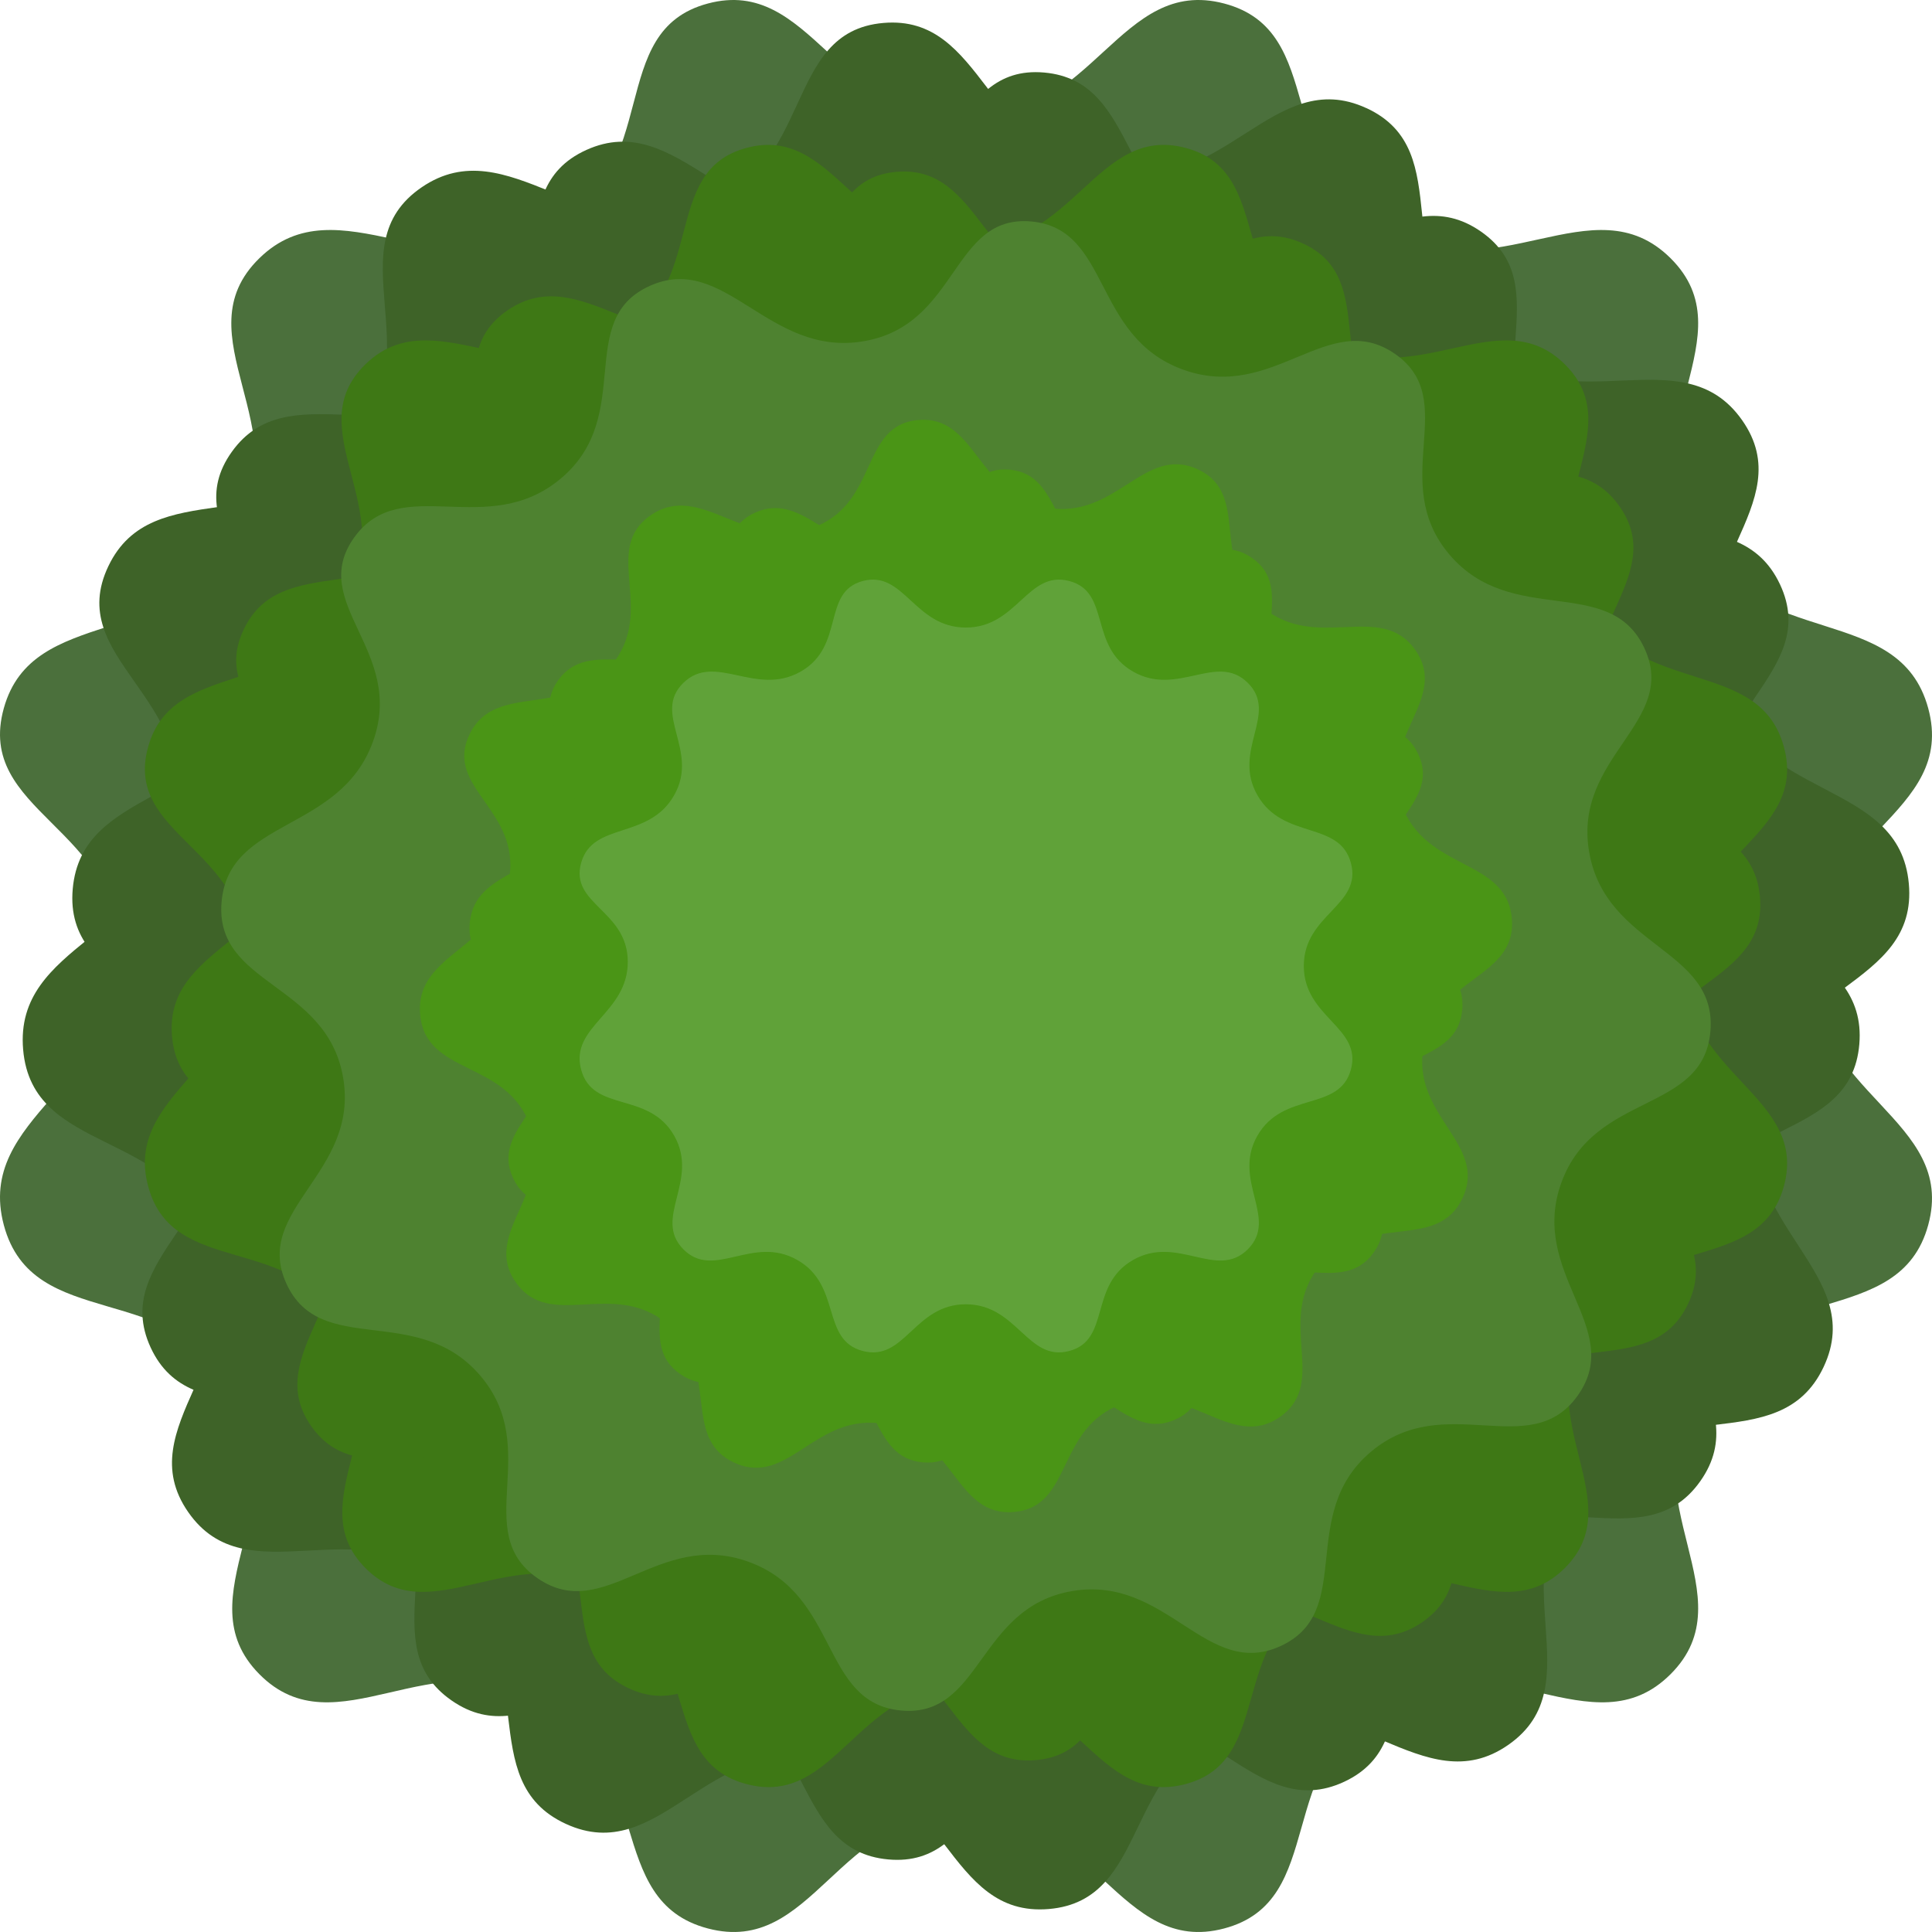
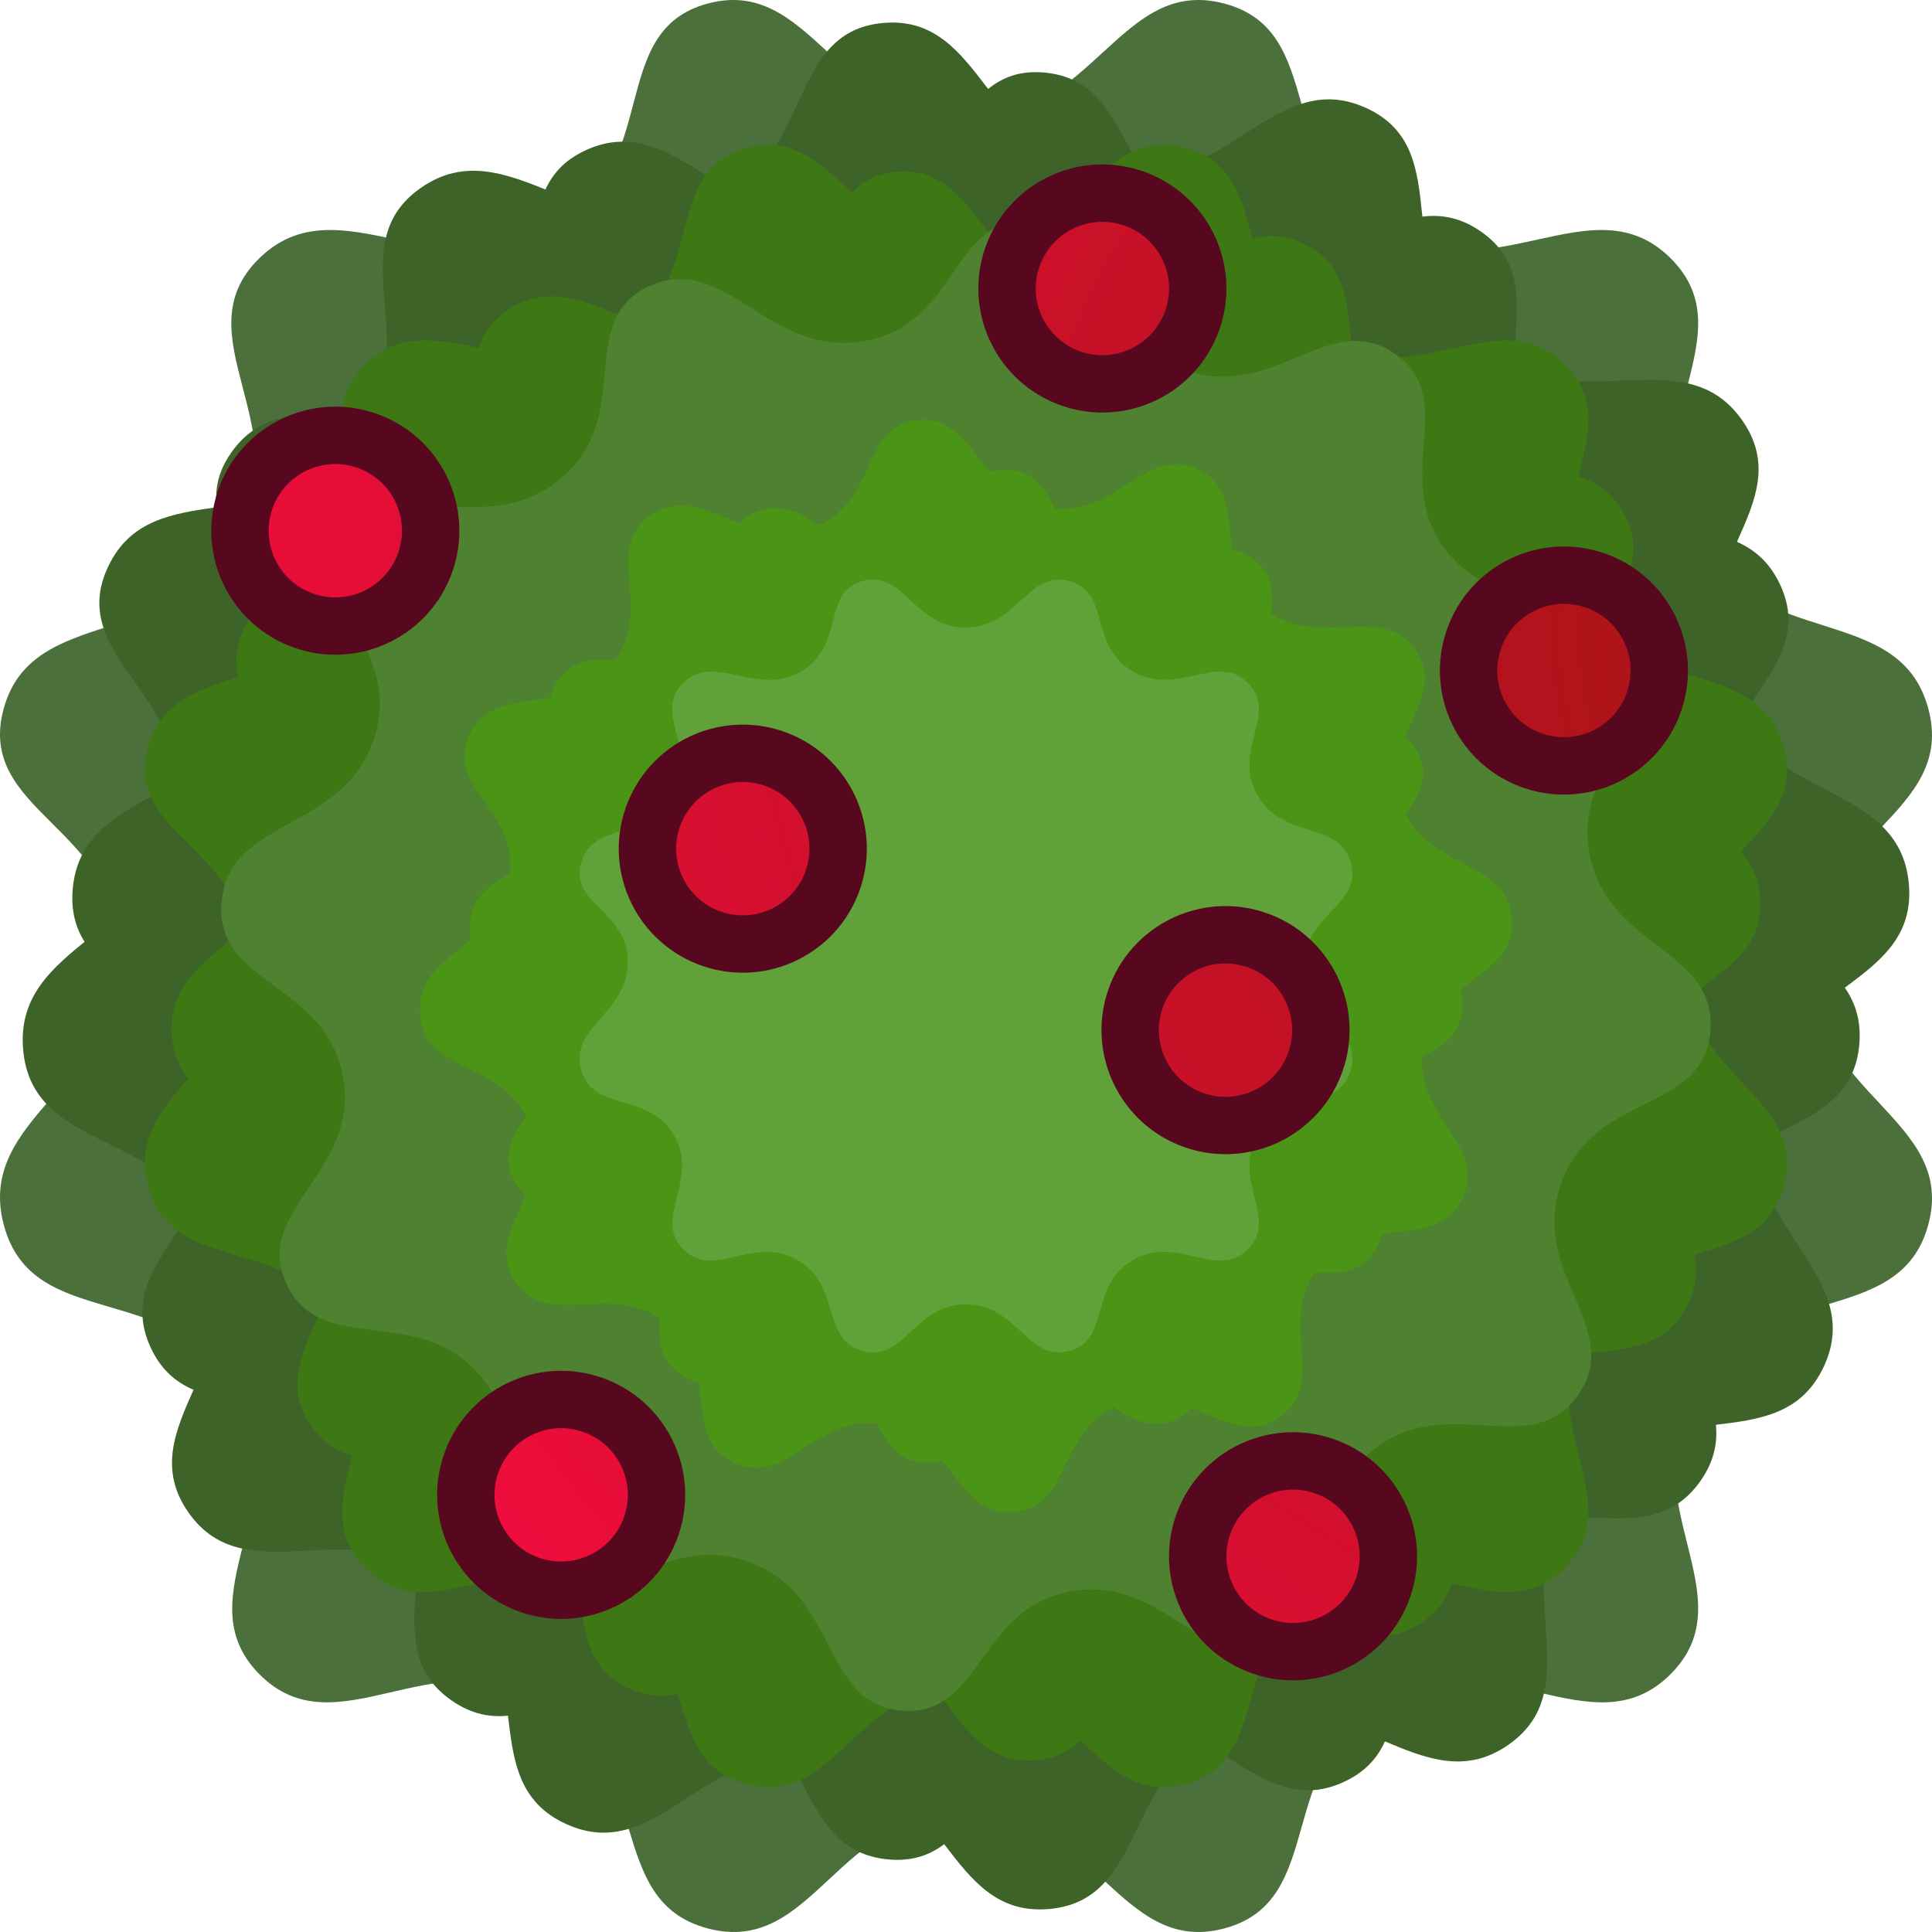
- <svg xmlns="http://www.w3.org/2000/svg" version="1.1" width="165" height="165" viewBox="0 0 165 165" xml:space="preserve" id="svg218">
-   <defs id="defs183" />
+ <svg xmlns="http://www.w3.org/2000/svg" xmlns:xlink="http://www.w3.org/1999/xlink" version="1.1" width="165" height="165" viewBox="0 0 165 165" xml:space="preserve" id="svg218">
+   <defs id="defs183">
+     <linearGradient id="linearGradient5">
+       <stop style="stop-color:#ad1419;stop-opacity:1;" offset="0.122" id="stop4" />
+       <stop style="stop-color:#fb0b43;stop-opacity:1;" offset="1" id="stop5" />
+     </linearGradient>
+     <linearGradient id="linearGradient2">
+       <stop style="stop-color:#176ed3;stop-opacity:1;" offset="0.02" id="stop1" />
+       <stop style="stop-color:#66aaf2;stop-opacity:1;" offset="1" id="stop2" />
+     </linearGradient>
+     <linearGradient xlink:href="#linearGradient2" id="linearGradient16" gradientUnits="userSpaceOnUse" gradientTransform="matrix(2.253755,1.0741268e-8,-1.0741269e-8,2.253755,-40.69266,121.6085)" x1="-32.133" y1="26.168" x2="-24.133" y2="26.168" />
+     <radialGradient xlink:href="#linearGradient5" id="radialGradient7" cx="66.78" cy="141.538" fx="66.78" fy="141.538" r="63.052" gradientTransform="matrix(2.502698,0.03433154,-0.03877277,2.826454,-162.2122,-229.5216)" gradientUnits="userSpaceOnUse" />
+   </defs>
  <g id="g30426-8-0" style="opacity:0.925" transform="matrix(2.2,0,0,2.2,10085.019,4403.298)">
    <g transform="matrix(0.1875,0,0,0.1875,-4546.599,-1963.999)" id="TUpbIBcTeAz7rDdmaMSty-1-6" style="opacity:1;fill:#3c642c;fill-opacity:1">
      <path style="opacity:1;fill:#3c642c;fill-opacity:1;fill-rule:nonzero;stroke:#000000;stroke-width:0;stroke-linecap:butt;stroke-linejoin:miter;stroke-miterlimit:4;stroke-dasharray:none;stroke-dashoffset:0" vector-effect="non-scaling-stroke" d="m 253.445,0.726 c 21.651,5.704 9.944,33.72 33.053,46.906 23.108,13.186 43.294,-10.159 59.381,5.836 16.087,15.996 -8.367,34.855 4.966,58.146 13.334,23.291 42.367,12.931 48.369,35.017 6.002,22.086 -24.362,26.577 -24.362,53.327 0,26.75 30.363,31.708 24.362,53.674 -6.002,21.966 -35.035,10.944 -48.369,34.19 -13.334,23.246 11.12,42.714 -4.966,58.795 -16.087,16.081 -36.273,-7.633 -59.381,5.53 -23.108,13.163 -11.402,41.384 -33.053,47.122 -21.651,5.738 -26.829,-24.169 -53.551,-24.169 -26.721,0 -31.522,29.907 -53.335,24.169 C 124.747,393.53 135.859,365.309 112.643,352.146 89.426,338.983 69.619,362.698 53.694,346.617 37.769,330.536 62.169,311.068 48.943,287.822 35.717,264.576 6.792,276.122 0.79,253.632 c -6.002,-22.49 24.146,-29.018 24.146,-55.769 0,-26.75 -30.147,-29.67 -24.146,-51.232 6.002,-21.562 34.927,-11.727 48.153,-35.017 13.226,-23.291 -11.61,-42.151 4.75,-58.146 16.361,-15.996 37.476,7.349 60.692,-5.836 23.216,-13.186 10.797,-41.203 32.174,-46.906 21.377,-5.704 26.614,24.092 53.335,24.092 26.722,0 31.9,-29.795 53.551,-24.092 z m -16.034,60.236 c -15.156,-3.992 -18.781,16.864 -37.486,16.864 -18.705,0 -22.37,-20.857 -37.335,-16.864 -14.964,3.992 -6.27,23.604 -22.522,32.834 -16.252,9.23 -31.032,-7.112 -42.484,4.085 -11.452,11.197 5.933,24.399 -3.325,40.702 -9.258,16.304 -29.506,9.418 -33.707,24.512 -4.201,15.094 16.902,17.138 16.902,35.863 0,18.725 -21.103,23.295 -16.902,39.038 4.201,15.743 24.449,7.661 33.707,23.933 9.258,16.272 -7.822,29.9 3.325,41.156 11.147,11.257 25.013,-5.343 41.264,3.871 16.252,9.214 8.473,28.969 23.742,32.986 15.269,4.017 18.629,-16.918 37.335,-16.918 18.705,0 22.33,20.935 37.486,16.918 15.156,-4.017 6.961,-23.771 23.137,-32.986 16.176,-9.214 30.306,7.386 41.567,-3.871 11.261,-11.257 -5.857,-24.884 3.476,-41.156 9.334,-16.272 29.657,-8.557 33.858,-23.933 4.201,-15.376 -17.053,-18.847 -17.053,-37.572 0,-18.725 21.254,-21.869 17.053,-37.329 -4.201,-15.46 -24.524,-8.209 -33.858,-24.512 -9.334,-16.304 7.784,-29.505 -3.476,-40.702 -11.261,-11.197 -25.391,5.145 -41.567,-4.085 -16.176,-9.23 -7.981,-28.842 -23.137,-32.834 z" stroke-linecap="round" id="path17029-1-7" transform="translate(-200,-200)" />
    </g>
    <path style="fill:#2e5617;fill-opacity:1;fill-rule:nonzero;stroke:#000000;stroke-width:0;stroke-linecap:butt;stroke-linejoin:miter;stroke-miterlimit:4;stroke-dasharray:none;stroke-dashoffset:0" vector-effect="non-scaling-stroke" d="m -4531.057,-1997.302 c -3.622,-1.67 -5.452,3.396 -10.139,2.57 -4.688,-0.827 -4.684,-6.215 -8.611,-5.876 -3.926,0.339 -2.614,5.638 -7.095,7.233 -4.481,1.595 -7.462,-3.153 -10.827,-0.854 -3.365,2.3 0.409,6.376 -2.632,10.053 -3.04,3.677 -7.81,1.056 -9.53,4.653 -1.72,3.597 3.478,5.042 2.651,9.734 -0.827,4.692 -6.318,4.905 -5.961,9.036 0.357,4.131 5.788,3 7.389,7.487 1.601,4.487 -3.281,7.147 -0.985,10.461 2.296,3.313 6.504,-0.234 10.17,2.793 3.665,3.027 0.843,7.634 4.492,9.315 3.649,1.681 5.416,-3.417 10.104,-2.59 4.687,0.827 4.671,6.233 8.646,5.896 3.975,-0.337 2.795,-5.649 7.256,-7.244 4.461,-1.594 7.268,3.19 10.588,0.867 3.319,-2.323 -0.368,-6.495 2.69,-10.16 3.058,-3.665 7.81,-0.834 9.542,-4.501 1.732,-3.668 -3.441,-5.476 -2.613,-10.169 0.827,-4.692 6.293,-4.541 5.923,-8.601 -0.37,-4.06 -5.783,-3.141 -7.402,-7.639 -1.619,-4.498 3.255,-7.05 0.927,-10.354 -2.327,-3.304 -6.59,0.167 -10.236,-2.861 -3.646,-3.028 -0.726,-7.58 -4.347,-9.251 z" stroke-linecap="round" id="path17032-8-2" />
    <g transform="matrix(0.1585354,0.05770217,-0.05776246,0.1587011,-4546.591,-1963.999)" id="DoV-uyDlkuLqFojr_yBQV-1-9" style="opacity:1;fill:#2e5617;fill-opacity:1">
      <path style="opacity:1;fill:#2e5617;fill-opacity:1;fill-rule:nonzero;stroke:#000000;stroke-width:0;stroke-linecap:butt;stroke-linejoin:miter;stroke-miterlimit:4;stroke-dasharray:none;stroke-dashoffset:0" vector-effect="non-scaling-stroke" transform="translate(9.1975e-6,1.45125e-5)" d="m 53.458,-199.114 c -21.656,-5.699 -26.836,24.072 -53.564,24.072 -26.728,0 -31.965,-29.771 -53.348,-24.072 -21.382,5.699 -8.959,33.693 -32.181,46.868 -23.222,13.175 -44.342,-10.151 -60.707,5.832 -16.365,15.983 8.477,34.827 -4.752,58.099 -13.229,23.272 -42.161,13.444 -48.164,34.989 -6.003,21.545 24.151,24.462 24.151,51.191 0,26.729 -30.155,33.252 -24.151,55.724 6.003,22.471 34.935,10.935 48.164,34.162 13.229,23.227 -11.177,42.679 4.752,58.747 15.929,16.068 35.741,-7.627 58.963,5.525 23.222,13.152 12.107,41.35 33.925,47.084 21.818,5.734 26.62,-24.149 53.348,-24.149 26.728,0 31.908,29.883 53.564,24.149 21.656,-5.734 9.947,-33.932 33.061,-47.084 23.114,-13.152 43.305,10.543 59.395,-5.525 16.091,-16.068 -8.369,-35.52 4.968,-58.747 13.337,-23.227 42.377,-12.214 48.38,-34.162 6.003,-21.948 -24.367,-26.902 -24.367,-53.631 0,-26.729 30.371,-31.216 24.367,-53.284 -6.003,-22.068 -35.043,-11.717 -48.38,-34.989 -13.337,-23.272 11.123,-42.117 -4.968,-58.099 -16.091,-15.983 -36.281,7.343 -59.395,-5.832 -23.114,-13.175 -11.405,-41.169 -33.061,-46.868 z" stroke-linecap="round" id="path17035-4-6" />
    </g>
    <g transform="matrix(0.1593371,0,0,0.1595036,-4546.599,-1963.999)" id="McesWKx5qywez6Zdlah17-1-3" style="opacity:1;fill:#2e6d02;fill-opacity:1">
      <path style="opacity:1;fill:#2e6d02;fill-opacity:1;fill-rule:nonzero;stroke:#000000;stroke-width:0;stroke-linecap:butt;stroke-linejoin:miter;stroke-miterlimit:4;stroke-dasharray:none;stroke-dashoffset:0" vector-effect="non-scaling-stroke" transform="translate(9.1975e-6,1.45125e-5)" d="m 53.458,-199.114 c -21.656,-5.699 -26.836,24.072 -53.564,24.072 -26.728,0 -31.965,-29.771 -53.348,-24.072 -21.382,5.699 -8.959,33.693 -32.181,46.868 -23.222,13.175 -44.342,-10.151 -60.707,5.832 -16.365,15.983 8.477,34.827 -4.752,58.099 -13.229,23.272 -42.161,13.444 -48.164,34.989 -6.003,21.545 24.151,24.462 24.151,51.191 0,26.729 -30.155,33.252 -24.151,55.724 6.003,22.471 34.935,10.935 48.164,34.162 13.229,23.227 -11.177,42.679 4.752,58.747 15.929,16.068 35.741,-7.627 58.963,5.525 23.222,13.152 12.107,41.35 33.925,47.084 21.818,5.734 26.62,-24.149 53.348,-24.149 26.728,0 31.908,29.883 53.564,24.149 21.656,-5.734 9.947,-33.932 33.061,-47.084 23.114,-13.152 43.305,10.543 59.395,-5.525 16.091,-16.068 -8.369,-35.52 4.968,-58.747 13.337,-23.227 42.377,-12.214 48.38,-34.162 6.003,-21.948 -24.367,-26.902 -24.367,-53.631 0,-26.729 30.371,-31.216 24.367,-53.284 -6.003,-22.068 -35.043,-11.717 -48.38,-34.989 -13.337,-23.272 11.123,-42.117 -4.968,-58.099 -16.091,-15.983 -36.281,7.343 -59.395,-5.832 -23.114,-13.175 -11.405,-41.169 -33.061,-46.868 z" stroke-linecap="round" id="path17038-9-3" />
    </g>
    <g transform="matrix(0.147686,0.02604103,-0.02606824,0.1478403,-4546.597,-1963.999)" id="S177hH-ZuUor6YhRJ3Dzy-3-6" style="opacity:1;fill:#2e6d02;fill-opacity:1">
      <path style="opacity:1;fill:#2e6d02;fill-opacity:1;fill-rule:nonzero;stroke:#000000;stroke-width:0;stroke-linecap:butt;stroke-linejoin:miter;stroke-miterlimit:4;stroke-dasharray:none;stroke-dashoffset:0" vector-effect="non-scaling-stroke" transform="translate(9.1975e-6,1.45125e-5)" d="m 53.458,-199.114 c -21.656,-5.699 -26.836,24.072 -53.564,24.072 -26.728,0 -31.965,-29.771 -53.348,-24.072 -21.382,5.699 -8.959,33.693 -32.181,46.868 -23.222,13.175 -44.342,-10.151 -60.707,5.832 -16.365,15.983 8.477,34.827 -4.752,58.099 -13.229,23.272 -42.161,13.444 -48.164,34.989 -6.003,21.545 24.151,24.462 24.151,51.191 0,26.729 -30.155,33.252 -24.151,55.724 6.003,22.471 34.935,10.935 48.164,34.162 13.229,23.227 -11.177,42.679 4.752,58.747 15.929,16.068 35.741,-7.627 58.963,5.525 23.222,13.152 12.107,41.35 33.925,47.084 21.818,5.734 26.62,-24.149 53.348,-24.149 26.728,0 31.908,29.883 53.564,24.149 21.656,-5.734 9.947,-33.932 33.061,-47.084 23.114,-13.152 43.305,10.543 59.395,-5.525 16.091,-16.068 -8.369,-35.52 4.968,-58.747 13.337,-23.227 42.377,-12.214 48.38,-34.162 6.003,-21.948 -24.367,-26.902 -24.367,-53.631 0,-26.729 30.371,-31.216 24.367,-53.284 -6.003,-22.068 -35.043,-11.717 -48.38,-34.989 -13.337,-23.272 11.123,-42.117 -4.968,-58.099 -16.091,-15.983 -36.281,7.343 -59.395,-5.832 -23.114,-13.175 -11.405,-41.169 -33.061,-46.868 z" stroke-linecap="round" id="path17041-4-6" />
    </g>
    <g transform="matrix(0.1321129,0.04808514,-0.04813538,0.1322509,-4546.593,-1963.999)" id="Ry_hy_izT_Tv2GBtfh1VD-4-3" style="opacity:1;fill:#40781f;fill-opacity:1">
      <path style="opacity:1;fill:#40781f;fill-opacity:1;fill-rule:nonzero;stroke:#000000;stroke-width:0;stroke-linecap:butt;stroke-linejoin:miter;stroke-miterlimit:4;stroke-dasharray:none;stroke-dashoffset:0" vector-effect="non-scaling-stroke" transform="translate(9.1975e-6,1.45125e-5)" d="m 53.458,-199.114 c -21.656,-5.699 -26.836,24.072 -53.564,24.072 -26.728,0 -31.965,-29.771 -53.348,-24.072 -21.382,5.699 -8.959,33.693 -32.181,46.868 -23.222,13.175 -44.342,-10.151 -60.707,5.832 -16.365,15.983 8.477,34.827 -4.752,58.099 -13.229,23.272 -42.161,13.444 -48.164,34.989 -6.003,21.545 24.151,24.462 24.151,51.191 0,26.729 -30.155,33.252 -24.151,55.724 6.003,22.471 34.935,10.935 48.164,34.162 13.229,23.227 -11.177,42.679 4.752,58.747 15.929,16.068 35.741,-7.627 58.963,5.525 23.222,13.152 12.107,41.35 33.925,47.084 21.818,5.734 26.62,-24.149 53.348,-24.149 26.728,0 31.908,29.883 53.564,24.149 21.656,-5.734 9.947,-33.932 33.061,-47.084 23.114,-13.152 43.305,10.543 59.395,-5.525 16.091,-16.068 -8.369,-35.52 4.968,-58.747 13.337,-23.227 42.377,-12.214 48.38,-34.162 6.003,-21.948 -24.367,-26.902 -24.367,-53.631 0,-26.729 30.371,-31.216 24.367,-53.284 -6.003,-22.068 -35.043,-11.717 -48.38,-34.989 -13.337,-23.272 11.123,-42.117 -4.968,-58.099 -16.091,-15.983 -36.281,7.343 -59.395,-5.832 -23.114,-13.175 -11.405,-41.169 -33.061,-46.868 z" stroke-linecap="round" id="path17044-26-0" />
    </g>
    <g transform="matrix(0.1015342,0.01790321,-0.01792192,0.1016402,-4546.598,-1963.999)" id="IJitezga8s3hNOGtiVHin-5-9" style="opacity:1;fill:#3b8c03;fill-opacity:1">
      <path style="opacity:1;fill:#3b8c03;fill-opacity:1;fill-rule:nonzero;stroke:#000000;stroke-width:0;stroke-linecap:butt;stroke-linejoin:miter;stroke-miterlimit:4;stroke-dasharray:none;stroke-dashoffset:0" vector-effect="non-scaling-stroke" transform="translate(9.1975e-6,1.45125e-5)" d="m 53.458,-199.114 c -21.656,-5.699 -26.836,24.072 -53.564,24.072 -26.728,0 -31.965,-29.771 -53.348,-24.072 -21.382,5.699 -8.959,33.693 -32.181,46.868 -23.222,13.175 -44.342,-10.151 -60.707,5.832 -16.365,15.983 8.477,34.827 -4.752,58.099 -13.229,23.272 -42.161,13.444 -48.164,34.989 -6.003,21.545 24.151,24.462 24.151,51.191 0,26.729 -30.155,33.252 -24.151,55.724 6.003,22.471 34.935,10.935 48.164,34.162 13.229,23.227 -11.177,42.679 4.752,58.747 15.929,16.068 35.741,-7.627 58.963,5.525 23.222,13.152 12.107,41.35 33.925,47.084 21.818,5.734 26.62,-24.149 53.348,-24.149 26.728,0 31.908,29.883 53.564,24.149 21.656,-5.734 9.947,-33.932 33.061,-47.084 23.114,-13.152 43.305,10.543 59.395,-5.525 16.091,-16.068 -8.369,-35.52 4.968,-58.747 13.337,-23.227 42.377,-12.214 48.38,-34.162 6.003,-21.948 -24.367,-26.902 -24.367,-53.631 0,-26.729 30.371,-31.216 24.367,-53.284 -6.003,-22.068 -35.043,-11.717 -48.38,-34.989 -13.337,-23.272 11.123,-42.117 -4.968,-58.099 -16.091,-15.983 -36.281,7.343 -59.395,-5.832 -23.114,-13.175 -11.405,-41.169 -33.061,-46.868 z" stroke-linecap="round" id="path17050-0-7" />
    </g>
    <g transform="matrix(0.08807523,0.03205676,-0.03209026,0.08816726,-4546.595,-1963.999)" id="1kFcPA1HgaNGKUZejsU0X-3-2" style="opacity:1;fill:#3b8c03;fill-opacity:1">
      <path style="opacity:1;fill:#3b8c03;fill-opacity:1;fill-rule:nonzero;stroke:#000000;stroke-width:0;stroke-linecap:butt;stroke-linejoin:miter;stroke-miterlimit:4;stroke-dasharray:none;stroke-dashoffset:0" vector-effect="non-scaling-stroke" transform="translate(9.1975e-6,1.45125e-5)" d="m 53.458,-199.114 c -21.656,-5.699 -26.836,24.072 -53.564,24.072 -26.728,0 -31.965,-29.771 -53.348,-24.072 -21.382,5.699 -8.959,33.693 -32.181,46.868 -23.222,13.175 -44.342,-10.151 -60.707,5.832 -16.365,15.983 8.477,34.827 -4.752,58.099 -13.229,23.272 -42.161,13.444 -48.164,34.989 -6.003,21.545 24.151,24.462 24.151,51.191 0,26.729 -30.155,33.252 -24.151,55.724 6.003,22.471 34.935,10.935 48.164,34.162 13.229,23.227 -11.177,42.679 4.752,58.747 15.929,16.068 35.741,-7.627 58.963,5.525 23.222,13.152 12.107,41.35 33.925,47.084 21.818,5.734 26.62,-24.149 53.348,-24.149 26.728,0 31.908,29.883 53.564,24.149 21.656,-5.734 9.947,-33.932 33.061,-47.084 23.114,-13.152 43.305,10.543 59.395,-5.525 16.091,-16.068 -8.369,-35.52 4.968,-58.747 13.337,-23.227 42.377,-12.214 48.38,-34.162 6.003,-21.948 -24.367,-26.902 -24.367,-53.631 0,-26.729 30.371,-31.216 24.367,-53.284 -6.003,-22.068 -35.043,-11.717 -48.38,-34.989 -13.337,-23.272 11.123,-42.117 -4.968,-58.099 -16.091,-15.983 -36.281,7.343 -59.395,-5.832 -23.114,-13.175 -11.405,-41.169 -33.061,-46.868 z" stroke-linecap="round" id="path17053-7-2" />
    </g>
    <g transform="matrix(0.07498216,0,0,0.07506051,-4546.599,-1963.999)" id="eX7Qo5fc4ojT76FNSfMPg-4-2" style="opacity:1;fill:#539b29;fill-opacity:1">
      <path style="opacity:1;fill:#539b29;fill-opacity:1;fill-rule:nonzero;stroke:#000000;stroke-width:0;stroke-linecap:butt;stroke-linejoin:miter;stroke-miterlimit:4;stroke-dasharray:none;stroke-dashoffset:0" vector-effect="non-scaling-stroke" transform="translate(9.1975e-6,1.45125e-5)" d="m 53.458,-199.114 c -21.656,-5.699 -26.836,24.072 -53.564,24.072 -26.728,0 -31.965,-29.771 -53.348,-24.072 -21.382,5.699 -8.959,33.693 -32.181,46.868 -23.222,13.175 -44.342,-10.151 -60.707,5.832 -16.365,15.983 8.477,34.827 -4.752,58.099 -13.229,23.272 -42.161,13.444 -48.164,34.989 -6.003,21.545 24.151,24.462 24.151,51.191 0,26.729 -30.155,33.252 -24.151,55.724 6.003,22.471 34.935,10.935 48.164,34.162 13.229,23.227 -11.177,42.679 4.752,58.747 15.929,16.068 35.741,-7.627 58.963,5.525 23.222,13.152 12.107,41.35 33.925,47.084 21.818,5.734 26.62,-24.149 53.348,-24.149 26.728,0 31.908,29.883 53.564,24.149 21.656,-5.734 9.947,-33.932 33.061,-47.084 23.114,-13.152 43.305,10.543 59.395,-5.525 16.091,-16.068 -8.369,-35.52 4.968,-58.747 13.337,-23.227 42.377,-12.214 48.38,-34.162 6.003,-21.948 -24.367,-26.902 -24.367,-53.631 0,-26.729 30.371,-31.216 24.367,-53.284 -6.003,-22.068 -35.043,-11.717 -48.38,-34.989 -13.337,-23.272 11.123,-42.117 -4.968,-58.099 -16.091,-15.983 -36.281,7.343 -59.395,-5.832 -23.114,-13.175 -11.405,-41.169 -33.061,-46.868 z" stroke-linecap="round" id="path17056-5-4" />
    </g>
  </g>
+   <g id="g1" style="fill:url(#radialGradient7);fill-opacity:1;stroke:#57071e;stroke-opacity:1;stroke-width:4.9;stroke-dasharray:none">
+     <ellipse style="fill-opacity:1;stroke-width:4.9;stroke-dasharray:none;fill:url(#radialGradient7)" id="path427-22-7-1-7-8-4" cx="7.359" cy="97.04" transform="matrix(0.3255325,-0.9455309,0.9455063,0.3256039,0,0)" rx="8.143" ry="8.142" />
+     <ellipse style="fill-opacity:1;stroke-width:4.9;stroke-dasharray:none;fill:url(#radialGradient7)" id="path427-22-7-1-7-8-4-9" cx="-10.657" cy="144.932" transform="matrix(0.3255325,-0.9455309,0.9455063,0.3256039,0,0)" rx="8.143" ry="8.142" />
+     <ellipse style="fill-opacity:1;stroke-width:4.9;stroke-dasharray:none;fill:url(#radialGradient7)" id="path427-22-7-1-7-8-4-3" cx="-49.104" cy="127.603" transform="matrix(0.3255325,-0.9455309,0.9455063,0.3256039,0,0)" rx="8.143" ry="8.142" />
+     <ellipse style="fill-opacity:1;stroke-width:4.9;stroke-dasharray:none;fill:url(#radialGradient7)" id="path427-22-7-1-7-8-4-8" cx="-47.874" cy="83.576" transform="matrix(0.3255325,-0.9455309,0.9455063,0.3256039,0,0)" rx="8.143" ry="8.142" />
+     <ellipse style="fill-opacity:1;stroke-width:4.9;stroke-dasharray:none;fill:url(#radialGradient7)" id="path427-22-7-1-7-8-4-5" cx="-33.53" cy="41.832" transform="matrix(0.3255325,-0.9455309,0.9455063,0.3256039,0,0)" rx="8.143" ry="8.142" />
+     <ellipse style="fill-opacity:1;stroke-width:4.9;stroke-dasharray:none;fill:url(#radialGradient7)" id="path427-22-7-1-7-8-4-1" cx="-105.105" cy="86.874" transform="matrix(0.3255325,-0.9455309,0.9455063,0.3256039,0,0)" rx="8.143" ry="8.142" />
+     <ellipse style="fill-opacity:1;stroke-width:4.9;stroke-dasharray:none;fill:url(#radialGradient7)" id="path427-22-7-1-7-8-4-4" cx="-89.713" cy="147.683" transform="matrix(0.3255325,-0.9455309,0.9455063,0.3256039,0,0)" rx="8.143" ry="8.142" />
+   </g>
</svg>
